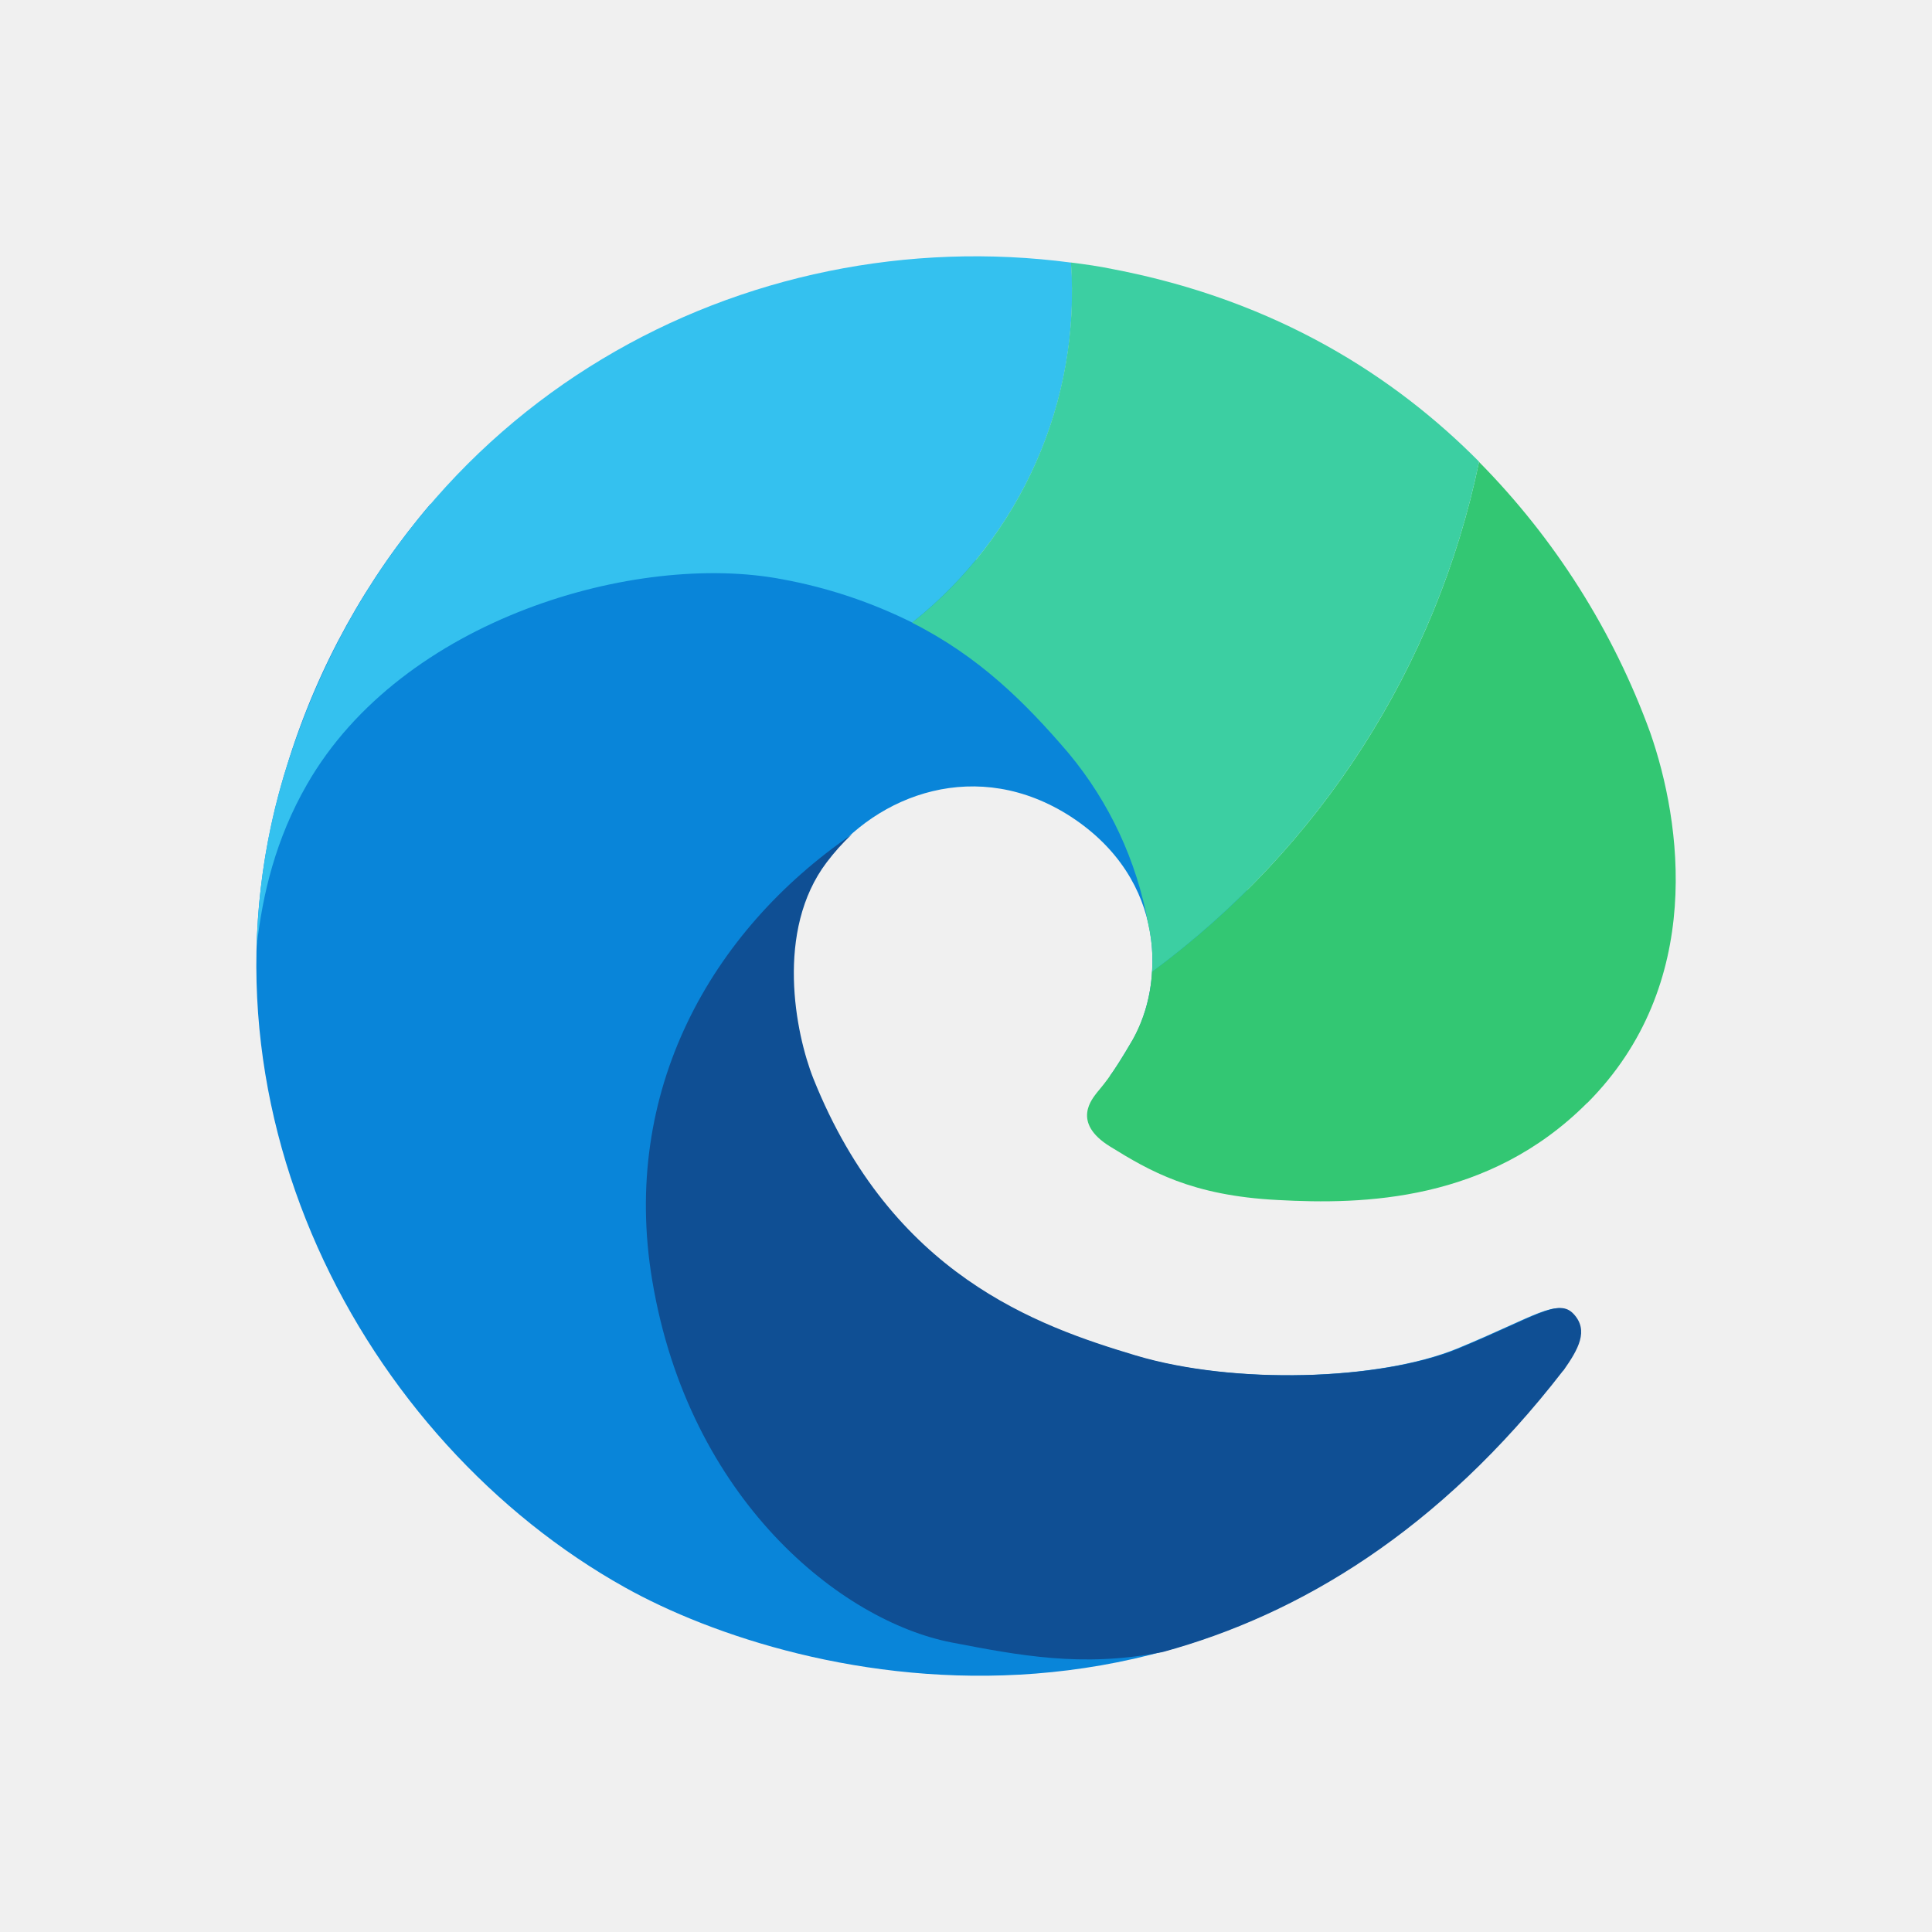
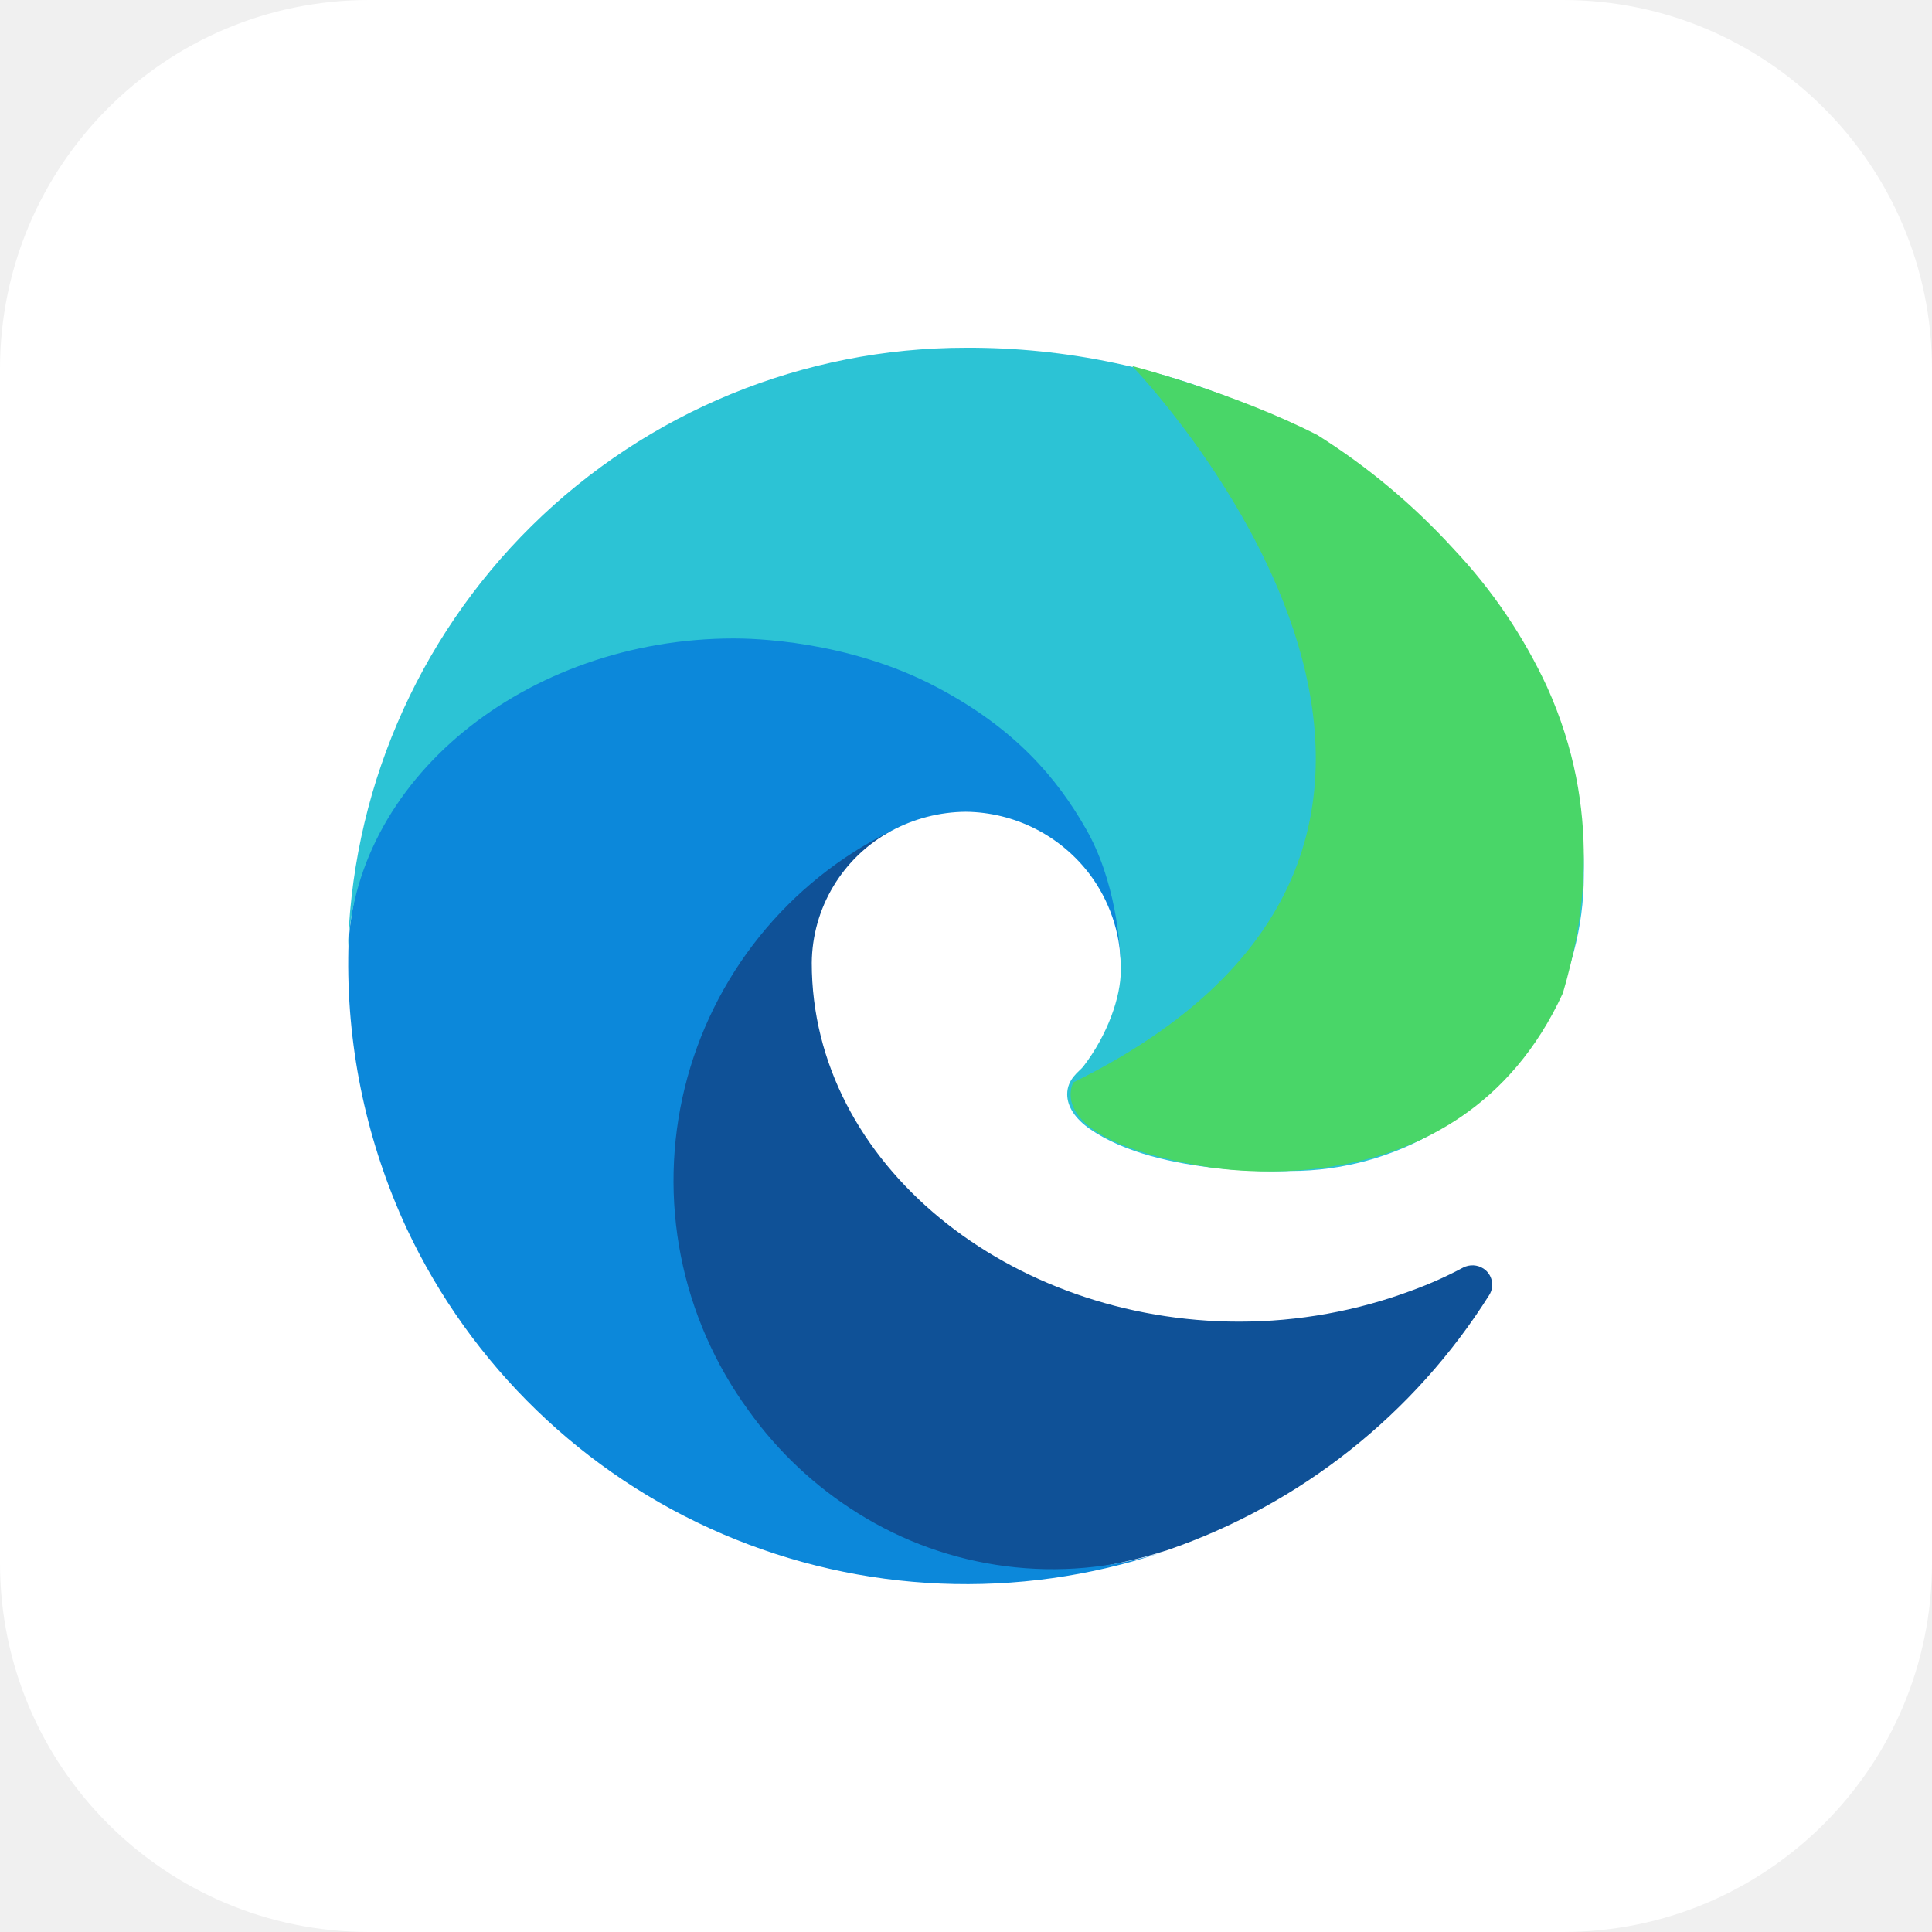
- <svg xmlns="http://www.w3.org/2000/svg" t="1765433005493" class="icon" viewBox="0 0 1024 1024" version="1.1" p-id="4732" width="200" height="200">
-   <path d="M833.411 696.56c-8.046-8.673-19.749 1.149-61.022 18.181-41.482 17.032-119.014 19.331-171.259 3.657s-129.045-42.632-170.632-146.599c-9.718-24.137-20.48-78.576 7.001-114.73 27.376-36.362 80.771-56.216 130.194-24.137 51.304 33.541 49.215 89.13 32.705 118.178-5.329 8.986-9.091 15.047-12.121 19.226 31.242-2.09 65.515-11.389 75.128-40.229 18.913-56.424-56.738-282.54-321.724-263.732-44.408 3.135-81.92 3.135-113.476 0.731a388.744 388.744 0 0 0-75.337 136.255c-57.887 180.349 39.497 360.594 178.573 438.126 91.22 50.887 323.291 108.878 496.431-114.939 7.941-11.389 13.584-21.316 5.538-29.989z" fill="#0985D9" p-id="4734" />
-   <path d="M828.635 726.434c7.941-11.285 13.584-21.211 5.433-29.989-7.941-8.568-19.644 1.149-60.918 18.286-41.482 17.032-119.014 19.331-171.259 3.657s-129.045-42.632-170.736-146.599c-9.613-24.137-20.376-78.576 7.001-114.73 4.075-5.329 8.359-10.24 13.27-14.733-74.919 51.409-122.462 136.255-105.744 236.251 19.435 116.297 100.101 180.558 158.616 191.948 35.84 6.896 68.963 13.27 110.655 5.329 0.313-0.104 0.94-0.104 1.567-0.313 71.889-19.644 146.181-63.948 212.01-149.107h0.104z" fill="#0F4F94" p-id="4735" />
-   <path d="M567.714 139.18c-171.886-22.674-352.549 70.844-414.824 264.15-10.344 31.765-15.987 64.784-16.823 98.22 3.03-27.376 10.031-56.947 26.645-85.786 50.469-87.98 174.707-123.402 251.716-108.774 24.033 4.389 47.229 12.121 69.068 22.988 57.887-45.976 89.339-117.342 84.219-190.903v0.104z" fill="#34C1EF" p-id="4736" />
-   <path d="M841.279 584.62c62.589-62.798 49.946-148.898 33.332-196.441a397.563 397.563 0 0 0-90.697-143.36 448.825 448.825 0 0 1-173.349 270.211 82.411 82.411 0 0 1-10.24 36.049c-11.703 20.376-16.823 25.287-18.913 28.003-2.09 2.926-14.002 15.673 7.001 28.63 20.793 12.852 43.154 26.018 88.816 28.317 45.349 2.508 111.804 0.94 164.049-51.513v0.104z" fill="#33C773" p-id="4737" />
-   <path d="M590.085 142.691c-7.523-1.567-14.942-2.612-22.465-3.553 5.12 73.561-26.331 144.927-84.219 190.903 35.422 17.868 59.977 42.214 83.069 69.277 21.525 25.913 35.944 56.842 42.005 89.966 0 0.104 0.209 0.522 0.209 0.94 1.881 8.464 2.508 16.927 1.881 24.869a449.411 449.411 0 0 0 173.349-270.211v-0.209c-44.095-44.513-106.58-85.264-193.829-101.982z" fill="#3CCFA2" p-id="4738" />
+ <svg xmlns="http://www.w3.org/2000/svg" width="100" height="100" viewBox="0 0 100 100" fill="none">
+   <rect width="100" height="100" rx="19.1" fill="white" />
+   <g clip-path="url(#clip0_769_12)">
+     <path d="M75.731 65.61C74.885 66.062 74.008 66.455 73.107 66.784C70.238 67.859 67.199 68.409 64.135 68.409C52.314 68.409 42.017 60.286 42.017 49.84C42.029 48.44 42.416 47.07 43.137 45.87C43.857 44.67 44.886 43.685 46.116 43.017C35.419 43.467 32.67 54.613 32.67 61.136C32.67 79.605 49.69 81.48 53.363 81.48C55.338 81.48 58.312 80.905 60.111 80.33L60.436 80.23C67.325 77.856 73.197 73.2 77.081 67.034C77.222 66.812 77.27 66.543 77.213 66.285C77.157 66.028 77.002 65.803 76.781 65.66C76.626 65.56 76.447 65.503 76.263 65.494C76.078 65.486 75.895 65.525 75.731 65.61Z" fill="#0F5197" />
+     <path d="M44.416 78.331C42.193 76.948 40.265 75.138 38.743 73.007C37.008 70.631 35.813 67.904 35.243 65.017C34.673 62.13 34.742 59.153 35.444 56.295C36.147 53.437 37.466 50.768 39.31 48.474C41.153 46.181 43.476 44.318 46.116 43.017C47.306 42.372 48.636 42.029 49.99 42.017C51.238 42.031 52.466 42.331 53.579 42.894C54.693 43.457 55.662 44.269 56.413 45.266C57.422 46.618 57.982 48.253 58.012 49.94C58.012 49.89 64.135 30.046 38.019 30.046C27.047 30.046 18.025 40.468 18.025 49.59C17.983 54.422 19.016 59.202 21.049 63.586C24.38 70.683 30.2 76.311 37.404 79.402C44.609 82.493 52.698 82.832 60.136 80.355C57.525 81.173 54.768 81.416 52.054 81.066C49.341 80.717 46.735 79.784 44.416 78.331Z" fill="#0C88DA" />
+     <path d="M56.063 55.213C55.863 55.463 55.238 55.838 55.238 56.638C55.238 57.288 55.663 57.912 56.413 58.437C60.011 60.936 66.784 60.611 66.809 60.611C69.473 60.608 72.088 59.892 74.382 58.537C76.692 57.189 78.609 55.259 79.942 52.939C81.275 50.62 81.977 47.992 81.979 45.316C82.054 39.718 79.98 35.995 79.155 34.345C77.805 31.707 76.038 29.305 73.922 27.23C71.329 24.699 68.31 22.645 65.005 21.162C60.281 19.053 55.162 17.976 49.99 18C41.583 18 33.514 21.308 27.527 27.21C21.541 33.113 18.118 41.134 18 49.54C18.125 40.418 27.197 33.045 37.993 33.045C38.868 33.045 43.867 33.12 48.49 35.57C52.564 37.719 54.713 40.293 56.188 42.867C57.737 45.541 58.012 48.89 58.012 50.24C58.012 51.59 57.337 53.564 56.063 55.213Z" fill="#2CC3D5" />
+     <path d="M58.597 18.945C58.597 18.945 81.887 43.017 55.563 56.023C55.563 56.023 53.861 58.85 61.991 60.312C61.991 60.312 75.459 63.238 80.894 51.405C81.989 47.693 82.964 41.943 80.07 35.542C78.859 32.931 77.234 30.531 75.259 28.437C73.181 26.154 70.804 24.163 68.191 22.519C63.913 20.332 58.597 18.945 58.597 18.945Z" fill="#49D668" />
+   </g>
+   <defs>
+     <clipPath id="clip0_769_12">
+       <rect width="64" height="64" fill="white" transform="translate(18 18)" />
+     </clipPath>
+   </defs>
</svg>
